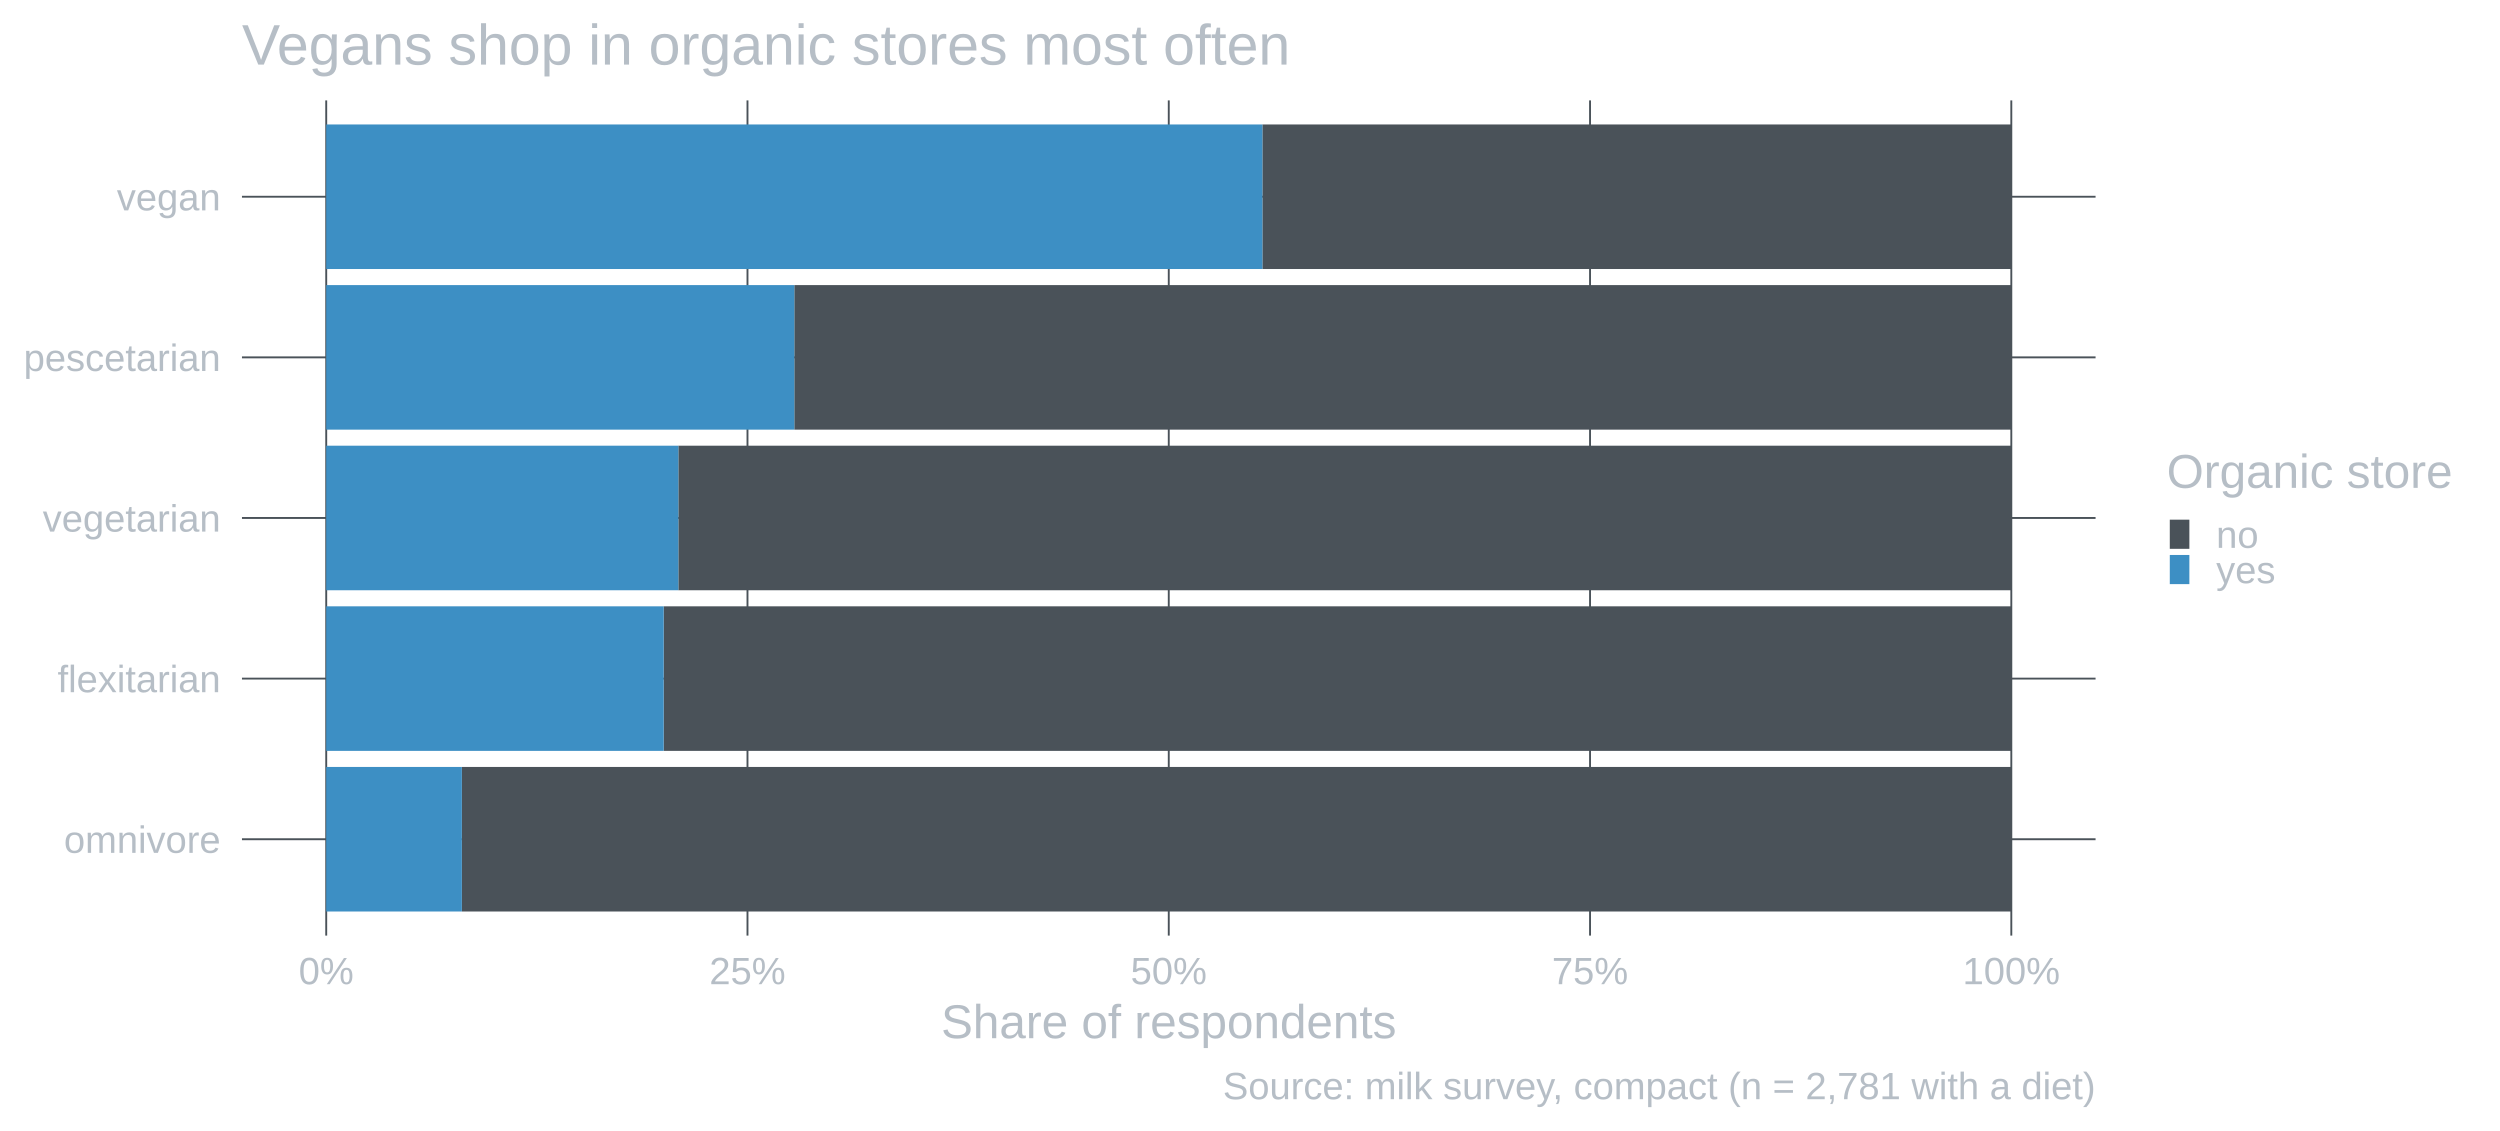
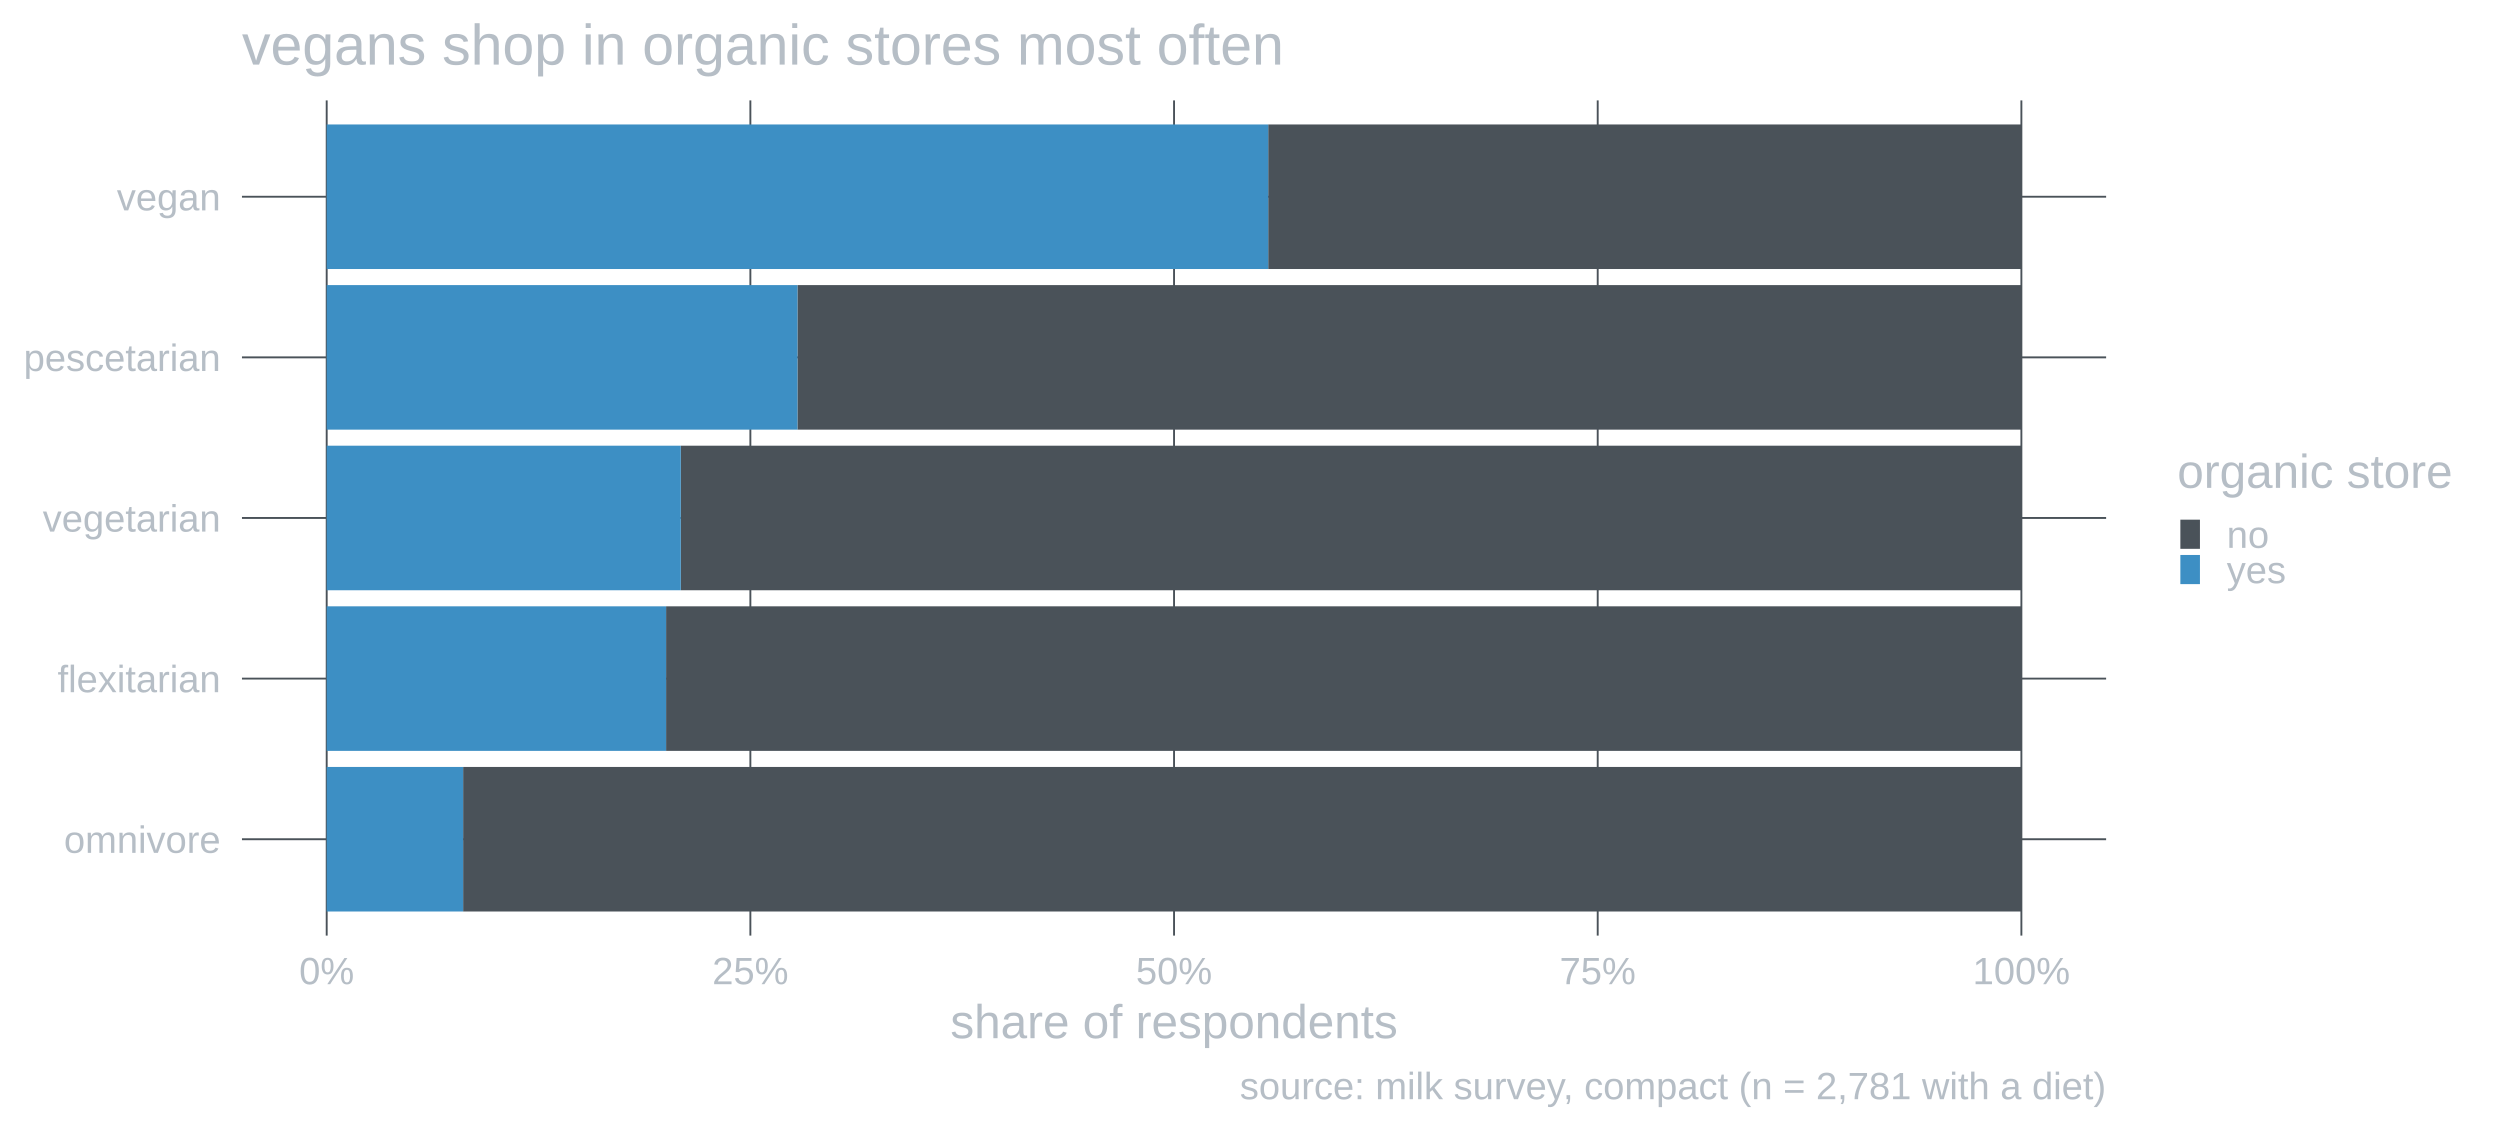
<svg xmlns="http://www.w3.org/2000/svg" width="1680.00pt" height="760.00pt" viewBox="0 0 1680.00 760.00">
  <g class="svglite">
    <defs>
      <style type="text/css">
    .svglite line, .svglite polyline, .svglite polygon, .svglite path, .svglite rect, .svglite circle {
      fill: none;
      stroke: #000000;
      stroke-linecap: round;
      stroke-linejoin: round;
      stroke-miterlimit: 10.00;
    }
    .svglite text {
      white-space: pre;
    }
    .svglite g.glyphgroup path {
      fill: inherit;
      stroke: none;
    }
  </style>
    </defs>
    <rect width="100%" height="100%" style="stroke: none; fill: none;" />
    <defs>
      <clipPath id="cpMC4wMHwxNjgwLjAwfDAuMDB8NzYwLjAw">
        <rect x="0.00" y="0.00" width="1680.00" height="760.00" />
      </clipPath>
    </defs>
    <g clip-path="url(#cpMC4wMHwxNjgwLjAwfDAuMDB8NzYwLjAw)">
      <rect x="0" y="0.00" width="1680.00" height="760.00" style="stroke-width: 3.10; stroke: none;" />
    </g>
    <defs>
-       <clipPath id="cpMTYyLjYwfDE0MDguMjJ8NjcuNDV8NjI4Ljcy">
-         <rect x="162.60" y="67.45" width="1245.62" height="561.27" />
+       <clipPath id="cpMTYyLjYwfDE0MTUuMzF8NjcuNDV8NjI4Ljcy">
+         <rect x="162.60" y="67.45" width="1252.72" height="561.27" />
      </clipPath>
    </defs>
-     <g clip-path="url(#cpMTYyLjYwfDE0MDguMjJ8NjcuNDV8NjI4Ljcy)">
-       <rect x="162.60" y="67.45" width="1245.62" height="561.27" style="stroke-width: 3.10; stroke: none;" />
-       <polyline points="162.60,563.96 1408.22,563.96 " style="stroke-width: 1.28; stroke: #4A5259; stroke-linecap: butt;" />
-       <polyline points="162.60,456.02 1408.22,456.02 " style="stroke-width: 1.28; stroke: #4A5259; stroke-linecap: butt;" />
-       <polyline points="162.60,348.08 1408.22,348.08 " style="stroke-width: 1.28; stroke: #4A5259; stroke-linecap: butt;" />
-       <polyline points="162.60,240.15 1408.22,240.15 " style="stroke-width: 1.28; stroke: #4A5259; stroke-linecap: butt;" />
-       <polyline points="162.60,132.21 1408.22,132.21 " style="stroke-width: 1.28; stroke: #4A5259; stroke-linecap: butt;" />
-       <polyline points="219.22,628.72 219.22,67.45 " style="stroke-width: 1.28; stroke: #4A5259; stroke-linecap: butt;" />
-       <polyline points="502.31,628.72 502.31,67.45 " style="stroke-width: 1.28; stroke: #4A5259; stroke-linecap: butt;" />
-       <polyline points="785.41,628.72 785.41,67.45 " style="stroke-width: 1.28; stroke: #4A5259; stroke-linecap: butt;" />
-       <polyline points="1068.51,628.72 1068.51,67.45 " style="stroke-width: 1.28; stroke: #4A5259; stroke-linecap: butt;" />
-       <polyline points="1351.60,628.72 1351.60,67.45 " style="stroke-width: 1.28; stroke: #4A5259; stroke-linecap: butt;" />
-       <rect x="310.38" y="515.39" width="1041.22" height="97.14" style="stroke-width: 3.10; stroke: none; stroke-linecap: butt; stroke-linejoin: miter; fill: #4A5259;" />
-       <rect x="219.22" y="515.39" width="91.16" height="97.14" style="stroke-width: 3.10; stroke: none; stroke-linecap: butt; stroke-linejoin: miter; fill: #3D8FC4;" />
-       <rect x="446.00" y="407.45" width="905.60" height="97.14" style="stroke-width: 3.10; stroke: none; stroke-linecap: butt; stroke-linejoin: miter; fill: #4A5259;" />
-       <rect x="219.22" y="407.45" width="226.78" height="97.14" style="stroke-width: 3.10; stroke: none; stroke-linecap: butt; stroke-linejoin: miter; fill: #3D8FC4;" />
-       <rect x="455.84" y="299.51" width="895.77" height="97.14" style="stroke-width: 3.10; stroke: none; stroke-linecap: butt; stroke-linejoin: miter; fill: #4A5259;" />
-       <rect x="219.22" y="299.51" width="236.62" height="97.14" style="stroke-width: 3.10; stroke: none; stroke-linecap: butt; stroke-linejoin: miter; fill: #3D8FC4;" />
-       <rect x="533.77" y="191.58" width="817.83" height="97.14" style="stroke-width: 3.10; stroke: none; stroke-linecap: butt; stroke-linejoin: miter; fill: #4A5259;" />
-       <rect x="219.22" y="191.58" width="314.55" height="97.14" style="stroke-width: 3.10; stroke: none; stroke-linecap: butt; stroke-linejoin: miter; fill: #3D8FC4;" />
-       <rect x="848.32" y="83.64" width="503.28" height="97.14" style="stroke-width: 3.10; stroke: none; stroke-linecap: butt; stroke-linejoin: miter; fill: #4A5259;" />
-       <rect x="219.22" y="83.64" width="629.10" height="97.14" style="stroke-width: 3.10; stroke: none; stroke-linecap: butt; stroke-linejoin: miter; fill: #3D8FC4;" />
+     <g clip-path="url(#cpMTYyLjYwfDE0MTUuMzF8NjcuNDV8NjI4Ljcy)">
+       <rect x="162.60" y="67.45" width="1252.72" height="561.27" style="stroke-width: 3.10; stroke: none;" />
+       <polyline points="162.60,563.96 1415.31,563.96 " style="stroke-width: 1.28; stroke: #4A5259; stroke-linecap: butt;" />
+       <polyline points="162.60,456.02 1415.31,456.02 " style="stroke-width: 1.28; stroke: #4A5259; stroke-linecap: butt;" />
+       <polyline points="162.60,348.08 1415.31,348.08 " style="stroke-width: 1.28; stroke: #4A5259; stroke-linecap: butt;" />
+       <polyline points="162.60,240.15 1415.31,240.15 " style="stroke-width: 1.28; stroke: #4A5259; stroke-linecap: butt;" />
+       <polyline points="162.60,132.21 1415.31,132.21 " style="stroke-width: 1.28; stroke: #4A5259; stroke-linecap: butt;" />
+       <polyline points="219.54,628.72 219.54,67.45 " style="stroke-width: 1.28; stroke: #4A5259; stroke-linecap: butt;" />
+       <polyline points="504.25,628.72 504.25,67.45 " style="stroke-width: 1.28; stroke: #4A5259; stroke-linecap: butt;" />
+       <polyline points="788.96,628.72 788.96,67.45 " style="stroke-width: 1.28; stroke: #4A5259; stroke-linecap: butt;" />
+       <polyline points="1073.66,628.72 1073.66,67.45 " style="stroke-width: 1.28; stroke: #4A5259; stroke-linecap: butt;" />
+       <polyline points="1358.37,628.72 1358.37,67.45 " style="stroke-width: 1.28; stroke: #4A5259; stroke-linecap: butt;" />
+       <rect x="311.22" y="515.39" width="1047.15" height="97.14" style="stroke-width: 3.10; stroke: none; stroke-linecap: butt; stroke-linejoin: miter; fill: #4A5259;" />
+       <rect x="219.54" y="515.39" width="91.68" height="97.14" style="stroke-width: 3.10; stroke: none; stroke-linecap: butt; stroke-linejoin: miter; fill: #3D8FC4;" />
+       <rect x="447.61" y="407.45" width="910.76" height="97.14" style="stroke-width: 3.10; stroke: none; stroke-linecap: butt; stroke-linejoin: miter; fill: #4A5259;" />
+       <rect x="219.54" y="407.45" width="228.07" height="97.14" style="stroke-width: 3.10; stroke: none; stroke-linecap: butt; stroke-linejoin: miter; fill: #3D8FC4;" />
+       <rect x="457.51" y="299.51" width="900.87" height="97.14" style="stroke-width: 3.10; stroke: none; stroke-linecap: butt; stroke-linejoin: miter; fill: #4A5259;" />
+       <rect x="219.54" y="299.51" width="237.96" height="97.14" style="stroke-width: 3.10; stroke: none; stroke-linecap: butt; stroke-linejoin: miter; fill: #3D8FC4;" />
+       <rect x="535.88" y="191.58" width="822.49" height="97.14" style="stroke-width: 3.10; stroke: none; stroke-linecap: butt; stroke-linejoin: miter; fill: #4A5259;" />
+       <rect x="219.54" y="191.58" width="316.34" height="97.14" style="stroke-width: 3.10; stroke: none; stroke-linecap: butt; stroke-linejoin: miter; fill: #3D8FC4;" />
+       <rect x="852.23" y="83.64" width="506.15" height="97.14" style="stroke-width: 3.10; stroke: none; stroke-linecap: butt; stroke-linejoin: miter; fill: #4A5259;" />
+       <rect x="219.54" y="83.64" width="632.68" height="97.14" style="stroke-width: 3.10; stroke: none; stroke-linecap: butt; stroke-linejoin: miter; fill: #3D8FC4;" />
    </g>
    <g clip-path="url(#cpMC4wMHwxNjgwLjAwfDAuMDB8NzYwLjAw)">
      <text x="148.25" y="573.12" text-anchor="end" style="font-size: 25.60px;fill: #B6BEC6; font-family: &quot;Arial&quot;;" textLength="105.25px" lengthAdjust="spacingAndGlyphs">omnivore</text>
      <text x="148.25" y="465.18" text-anchor="end" style="font-size: 25.60px;fill: #B6BEC6; font-family: &quot;Arial&quot;;" textLength="109.53px" lengthAdjust="spacingAndGlyphs">flexitarian</text>
      <text x="148.25" y="357.25" text-anchor="end" style="font-size: 25.60px;fill: #B6BEC6; font-family: &quot;Arial&quot;;" textLength="119.52px" lengthAdjust="spacingAndGlyphs">vegetarian</text>
      <text x="148.25" y="249.31" text-anchor="end" style="font-size: 25.60px;fill: #B6BEC6; font-family: &quot;Arial&quot;;" textLength="132.31px" lengthAdjust="spacingAndGlyphs">pescetarian</text>
      <text x="148.25" y="141.37" text-anchor="end" style="font-size: 25.60px;fill: #B6BEC6; font-family: &quot;Arial&quot;;" textLength="69.73px" lengthAdjust="spacingAndGlyphs">vegan</text>
-       <text x="219.22" y="661.39" text-anchor="middle" style="font-size: 25.60px;fill: #B6BEC6; font-family: &quot;Arial&quot;;" textLength="36.98px" lengthAdjust="spacingAndGlyphs">0%</text>
-       <text x="502.31" y="661.39" text-anchor="middle" style="font-size: 25.60px;fill: #B6BEC6; font-family: &quot;Arial&quot;;" textLength="51.22px" lengthAdjust="spacingAndGlyphs">25%</text>
-       <text x="785.41" y="661.39" text-anchor="middle" style="font-size: 25.60px;fill: #B6BEC6; font-family: &quot;Arial&quot;;" textLength="51.22px" lengthAdjust="spacingAndGlyphs">50%</text>
-       <text x="1068.51" y="661.39" text-anchor="middle" style="font-size: 25.60px;fill: #B6BEC6; font-family: &quot;Arial&quot;;" textLength="51.22px" lengthAdjust="spacingAndGlyphs">75%</text>
-       <text x="1351.60" y="661.39" text-anchor="middle" style="font-size: 25.60px;fill: #B6BEC6; font-family: &quot;Arial&quot;;" textLength="65.45px" lengthAdjust="spacingAndGlyphs">100%</text>
-       <text x="785.41" y="697.66" text-anchor="middle" style="font-size: 32.00px;fill: #B6BEC6; font-family: &quot;Arial&quot;;" textLength="305.98px" lengthAdjust="spacingAndGlyphs">Share of respondents</text>
-       <text x="1456.04" y="327.85" style="font-size: 32.00px;fill: #B6BEC6; font-family: &quot;Arial&quot;;" textLength="192.08px" lengthAdjust="spacingAndGlyphs">Organic store</text>
-       <rect x="1458.10" y="349.22" width="13.16" height="19.59" style="stroke-width: 3.10; stroke: none; stroke-linecap: butt; stroke-linejoin: miter; fill: #4A5259;" />
-       <rect x="1458.10" y="372.94" width="13.16" height="19.59" style="stroke-width: 3.10; stroke: none; stroke-linecap: butt; stroke-linejoin: miter; fill: #3D8FC4;" />
-       <text x="1489.26" y="368.18" style="font-size: 25.60px;fill: #B6BEC6; font-family: &quot;Arial&quot;;" textLength="28.47px" lengthAdjust="spacingAndGlyphs">no</text>
-       <text x="1489.26" y="391.90" style="font-size: 25.60px;fill: #B6BEC6; font-family: &quot;Arial&quot;;" textLength="39.83px" lengthAdjust="spacingAndGlyphs">yes</text>
-       <text x="162.60" y="43.42" style="font-size: 38.40px;fill: #B6BEC6; font-family: &quot;Arial&quot;;" textLength="704.22px" lengthAdjust="spacingAndGlyphs">Vegans shop in organic stores most often</text>
-       <text x="1408.22" y="738.67" text-anchor="end" style="font-size: 25.60px;fill: #B6BEC6; font-family: &quot;Arial&quot;;" textLength="586.25px" lengthAdjust="spacingAndGlyphs">Source: milk survey, compact (n = 2,781 with a diet)</text>
+       <text x="219.54" y="661.39" text-anchor="middle" style="font-size: 25.60px;fill: #B6BEC6; font-family: &quot;Arial&quot;;" textLength="36.98px" lengthAdjust="spacingAndGlyphs">0%</text>
+       <text x="504.25" y="661.39" text-anchor="middle" style="font-size: 25.60px;fill: #B6BEC6; font-family: &quot;Arial&quot;;" textLength="51.22px" lengthAdjust="spacingAndGlyphs">25%</text>
+       <text x="788.96" y="661.39" text-anchor="middle" style="font-size: 25.60px;fill: #B6BEC6; font-family: &quot;Arial&quot;;" textLength="51.22px" lengthAdjust="spacingAndGlyphs">50%</text>
+       <text x="1073.66" y="661.39" text-anchor="middle" style="font-size: 25.60px;fill: #B6BEC6; font-family: &quot;Arial&quot;;" textLength="51.22px" lengthAdjust="spacingAndGlyphs">75%</text>
+       <text x="1358.37" y="661.39" text-anchor="middle" style="font-size: 25.60px;fill: #B6BEC6; font-family: &quot;Arial&quot;;" textLength="65.45px" lengthAdjust="spacingAndGlyphs">100%</text>
+       <text x="788.96" y="697.66" text-anchor="middle" style="font-size: 32.00px;fill: #B6BEC6; font-family: &quot;Arial&quot;;" textLength="300.64px" lengthAdjust="spacingAndGlyphs">share of respondents</text>
+       <text x="1463.14" y="327.85" style="font-size: 32.00px;fill: #B6BEC6; font-family: &quot;Arial&quot;;" textLength="184.98px" lengthAdjust="spacingAndGlyphs">organic store</text>
+       <rect x="1465.20" y="349.22" width="13.16" height="19.59" style="stroke-width: 3.10; stroke: none; stroke-linecap: butt; stroke-linejoin: miter; fill: #4A5259;" />
+       <rect x="1465.20" y="372.94" width="13.16" height="19.59" style="stroke-width: 3.10; stroke: none; stroke-linecap: butt; stroke-linejoin: miter; fill: #3D8FC4;" />
+       <text x="1496.36" y="368.18" style="font-size: 25.60px;fill: #B6BEC6; font-family: &quot;Arial&quot;;" textLength="28.47px" lengthAdjust="spacingAndGlyphs">no</text>
+       <text x="1496.36" y="391.90" style="font-size: 25.60px;fill: #B6BEC6; font-family: &quot;Arial&quot;;" textLength="39.83px" lengthAdjust="spacingAndGlyphs">yes</text>
+       <text x="162.60" y="43.42" style="font-size: 38.40px;fill: #B6BEC6; font-family: &quot;Arial&quot;;" textLength="699.94px" lengthAdjust="spacingAndGlyphs">vegans shop in organic stores most often</text>
+       <text x="1415.31" y="738.67" text-anchor="end" style="font-size: 25.60px;fill: #B6BEC6; font-family: &quot;Arial&quot;;" textLength="581.97px" lengthAdjust="spacingAndGlyphs">source: milk survey, compact (n = 2,781 with a diet)</text>
    </g>
  </g>
</svg>
